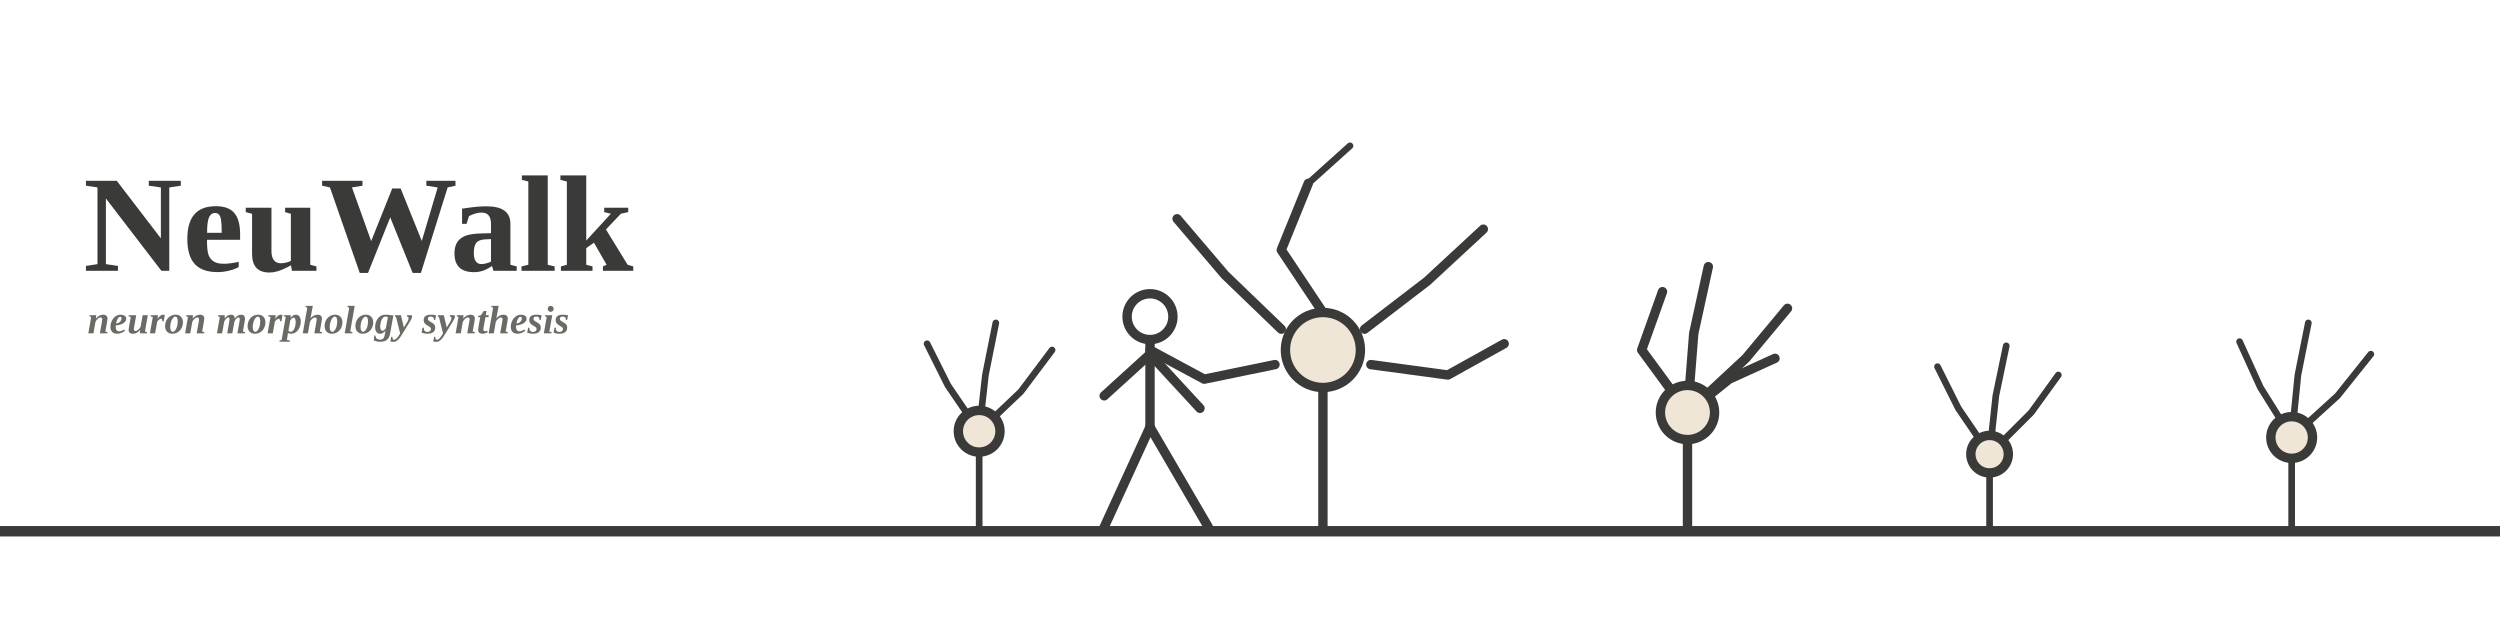
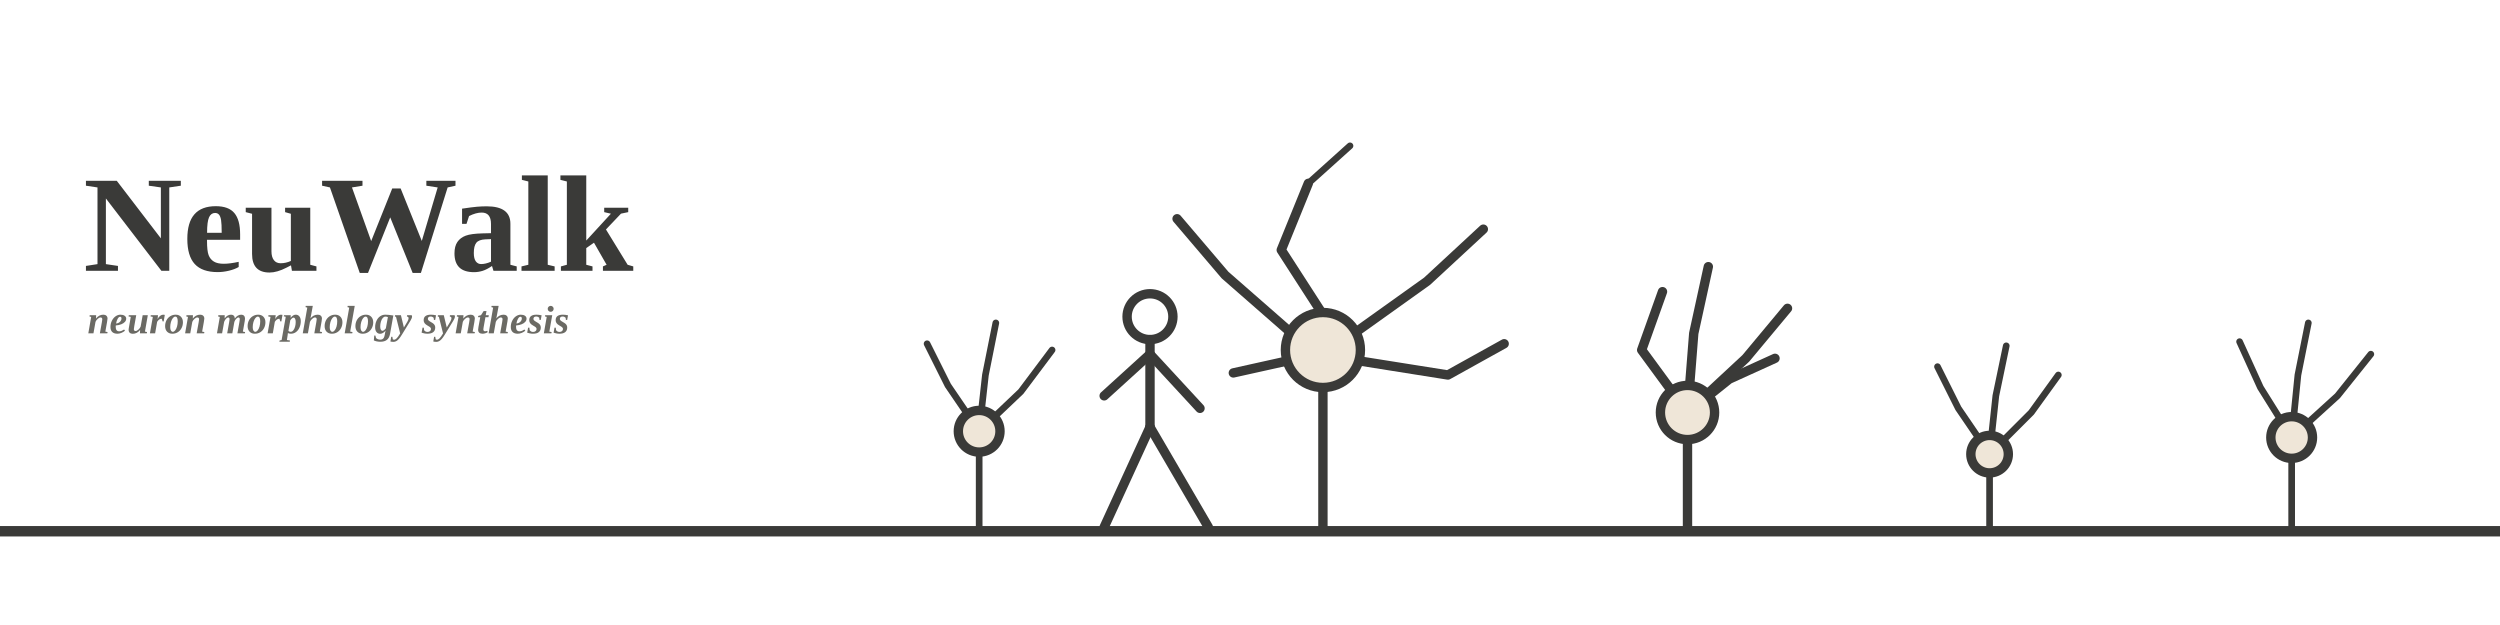
<svg xmlns="http://www.w3.org/2000/svg" width="1200" height="300" viewBox="0 0 1200 300" role="img">
  <defs>
    <style>
  .ink { fill: none; stroke: #3A3A38; stroke-width: 4.5; stroke-linecap: round; stroke-linejoin: round; }
  .ink-thin { fill: none; stroke: #3A3A38; stroke-width: 3.2; stroke-linecap: round; stroke-linejoin: round; }
  .soma { fill: #EFE6D8; stroke: #3A3A38; stroke-width: 4.5; }
  .ground { stroke: #3A3A38; stroke-width: 5; }
  .title { fill: #3A3A38; font-family: Georgia, 'Times New Roman', serif; font-size: 66px; font-weight: bold; }
  .tagline { fill: #6B6A64; font-family: Georgia, 'Times New Roman', serif; font-size: 19px; font-style: italic; font-weight: bold; }
  @media (prefers-color-scheme: dark) {
    .ink, .ink-thin, .ground { stroke: #D8D4C8; }
    .soma { fill: #4A4640; stroke: #D8D4C8; }
    .title { fill: #EDEAE2; }
    .tagline { fill: #ADAA9F; }
  }
</style>
  </defs>
  <text class="title" x="40" y="130">NeuWalk</text>
  <text class="tagline" x="42" y="160">neuron morphology synthesis</text>
  <line class="ground" x1="0" y1="255" x2="1200" y2="255" />
  <line class="ink-thin" x1="470" y1="255" x2="470" y2="207" />
  <path class="ink-thin" d="M470,207 L455,185 L445,165" />
  <path class="ink-thin" d="M470,207 L473,180 L478,155" />
  <path class="ink-thin" d="M470,207 L490,188 L505,168" />
  <circle class="soma" cx="470" cy="207" r="10" />
  <circle class="ink" cx="552" cy="152" r="11" />
  <line class="ink" x1="552" y1="163" x2="552" y2="205" />
  <line class="ink" x1="552" y1="170" x2="530" y2="190" />
  <line class="ink" x1="552" y1="170" x2="576" y2="196" />
  <line class="ink" x1="552" y1="205" x2="530" y2="253" />
  <line class="ink" x1="552" y1="205" x2="580" y2="253" />
  <line class="ink" x1="635" y1="255" x2="635" y2="168" />
-   <path class="ink" d="M635,150 L615,120 L628,88" />
+   <path class="ink" d="M635,151 L615,120 L628,88" />
  <path class="ink-thin" d="M628,88 L648,70" />
-   <path class="ink" d="M655,158 L685,135 L712,110" />
-   <path class="ink" d="M658,175 L695,180 L722,165" />
-   <path class="ink" d="M612,175 L578,182 L552,168" />
-   <path class="ink" d="M615,158 L588,132 L565,105" />
+   <path class="ink" d="M650,160 L685,135 L712,110" />
+   <path class="ink" d="M651,173 L695,180 L722,165" />
+   <path class="ink" d="M619,173 L592,179" />
+   <path class="ink" d="M620,160 L588,132 L565,105" />
  <circle class="soma" cx="635" cy="168" r="18" />
  <line class="ink" x1="810" y1="255" x2="810" y2="198" />
  <path class="ink" d="M810,198 L788,168 L798,140" />
  <path class="ink" d="M810,198 L813,160 L820,128" />
  <path class="ink" d="M810,198 L838,172 L858,148" />
  <path class="ink" d="M810,198 L830,182 L852,172" />
  <circle class="soma" cx="810" cy="198" r="13" />
  <line class="ink-thin" x1="955" y1="255" x2="955" y2="218" />
  <path class="ink-thin" d="M955,218 L940,196 L930,176" />
  <path class="ink-thin" d="M955,218 L958,190 L963,166" />
  <path class="ink-thin" d="M955,218 L975,198 L988,180" />
  <circle class="soma" cx="955" cy="218" r="9" />
  <line class="ink-thin" x1="1100" y1="255" x2="1100" y2="210" />
  <path class="ink-thin" d="M1100,210 L1085,186 L1075,164" />
  <path class="ink-thin" d="M1100,210 L1103,180 L1108,155" />
  <path class="ink-thin" d="M1100,210 L1122,190 L1138,170" />
  <circle class="soma" cx="1100" cy="210" r="10" />
</svg>
